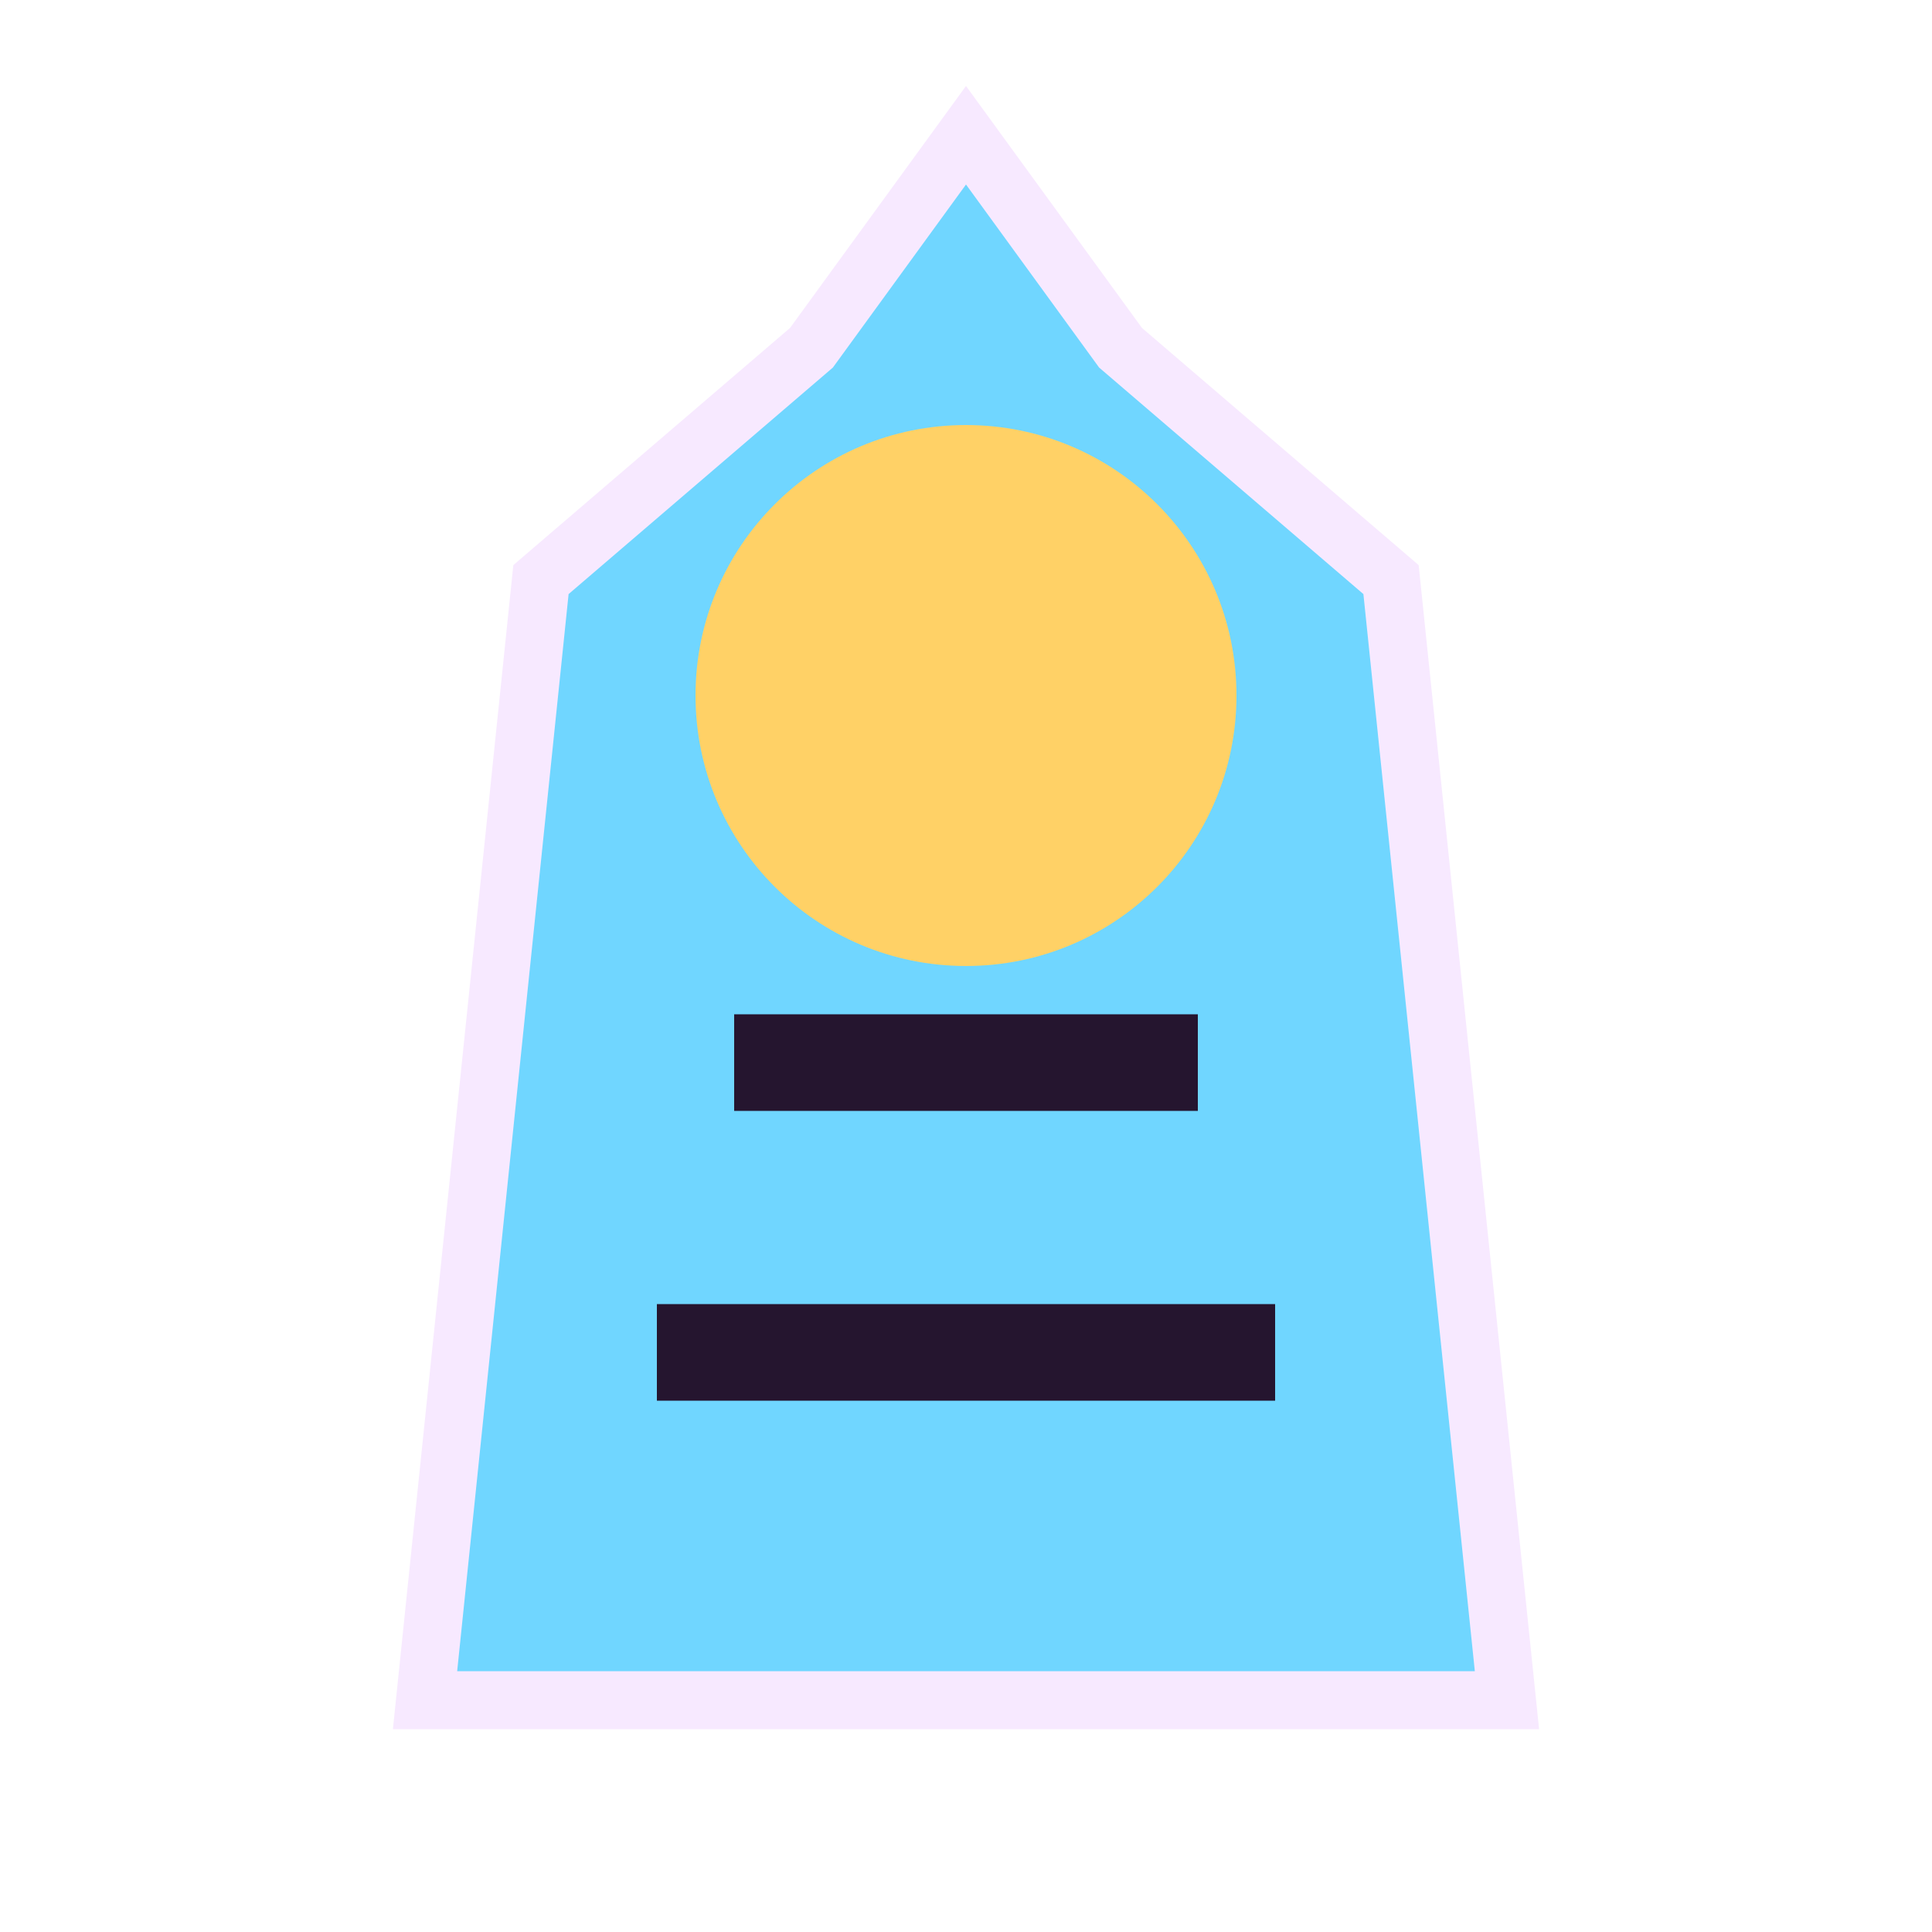
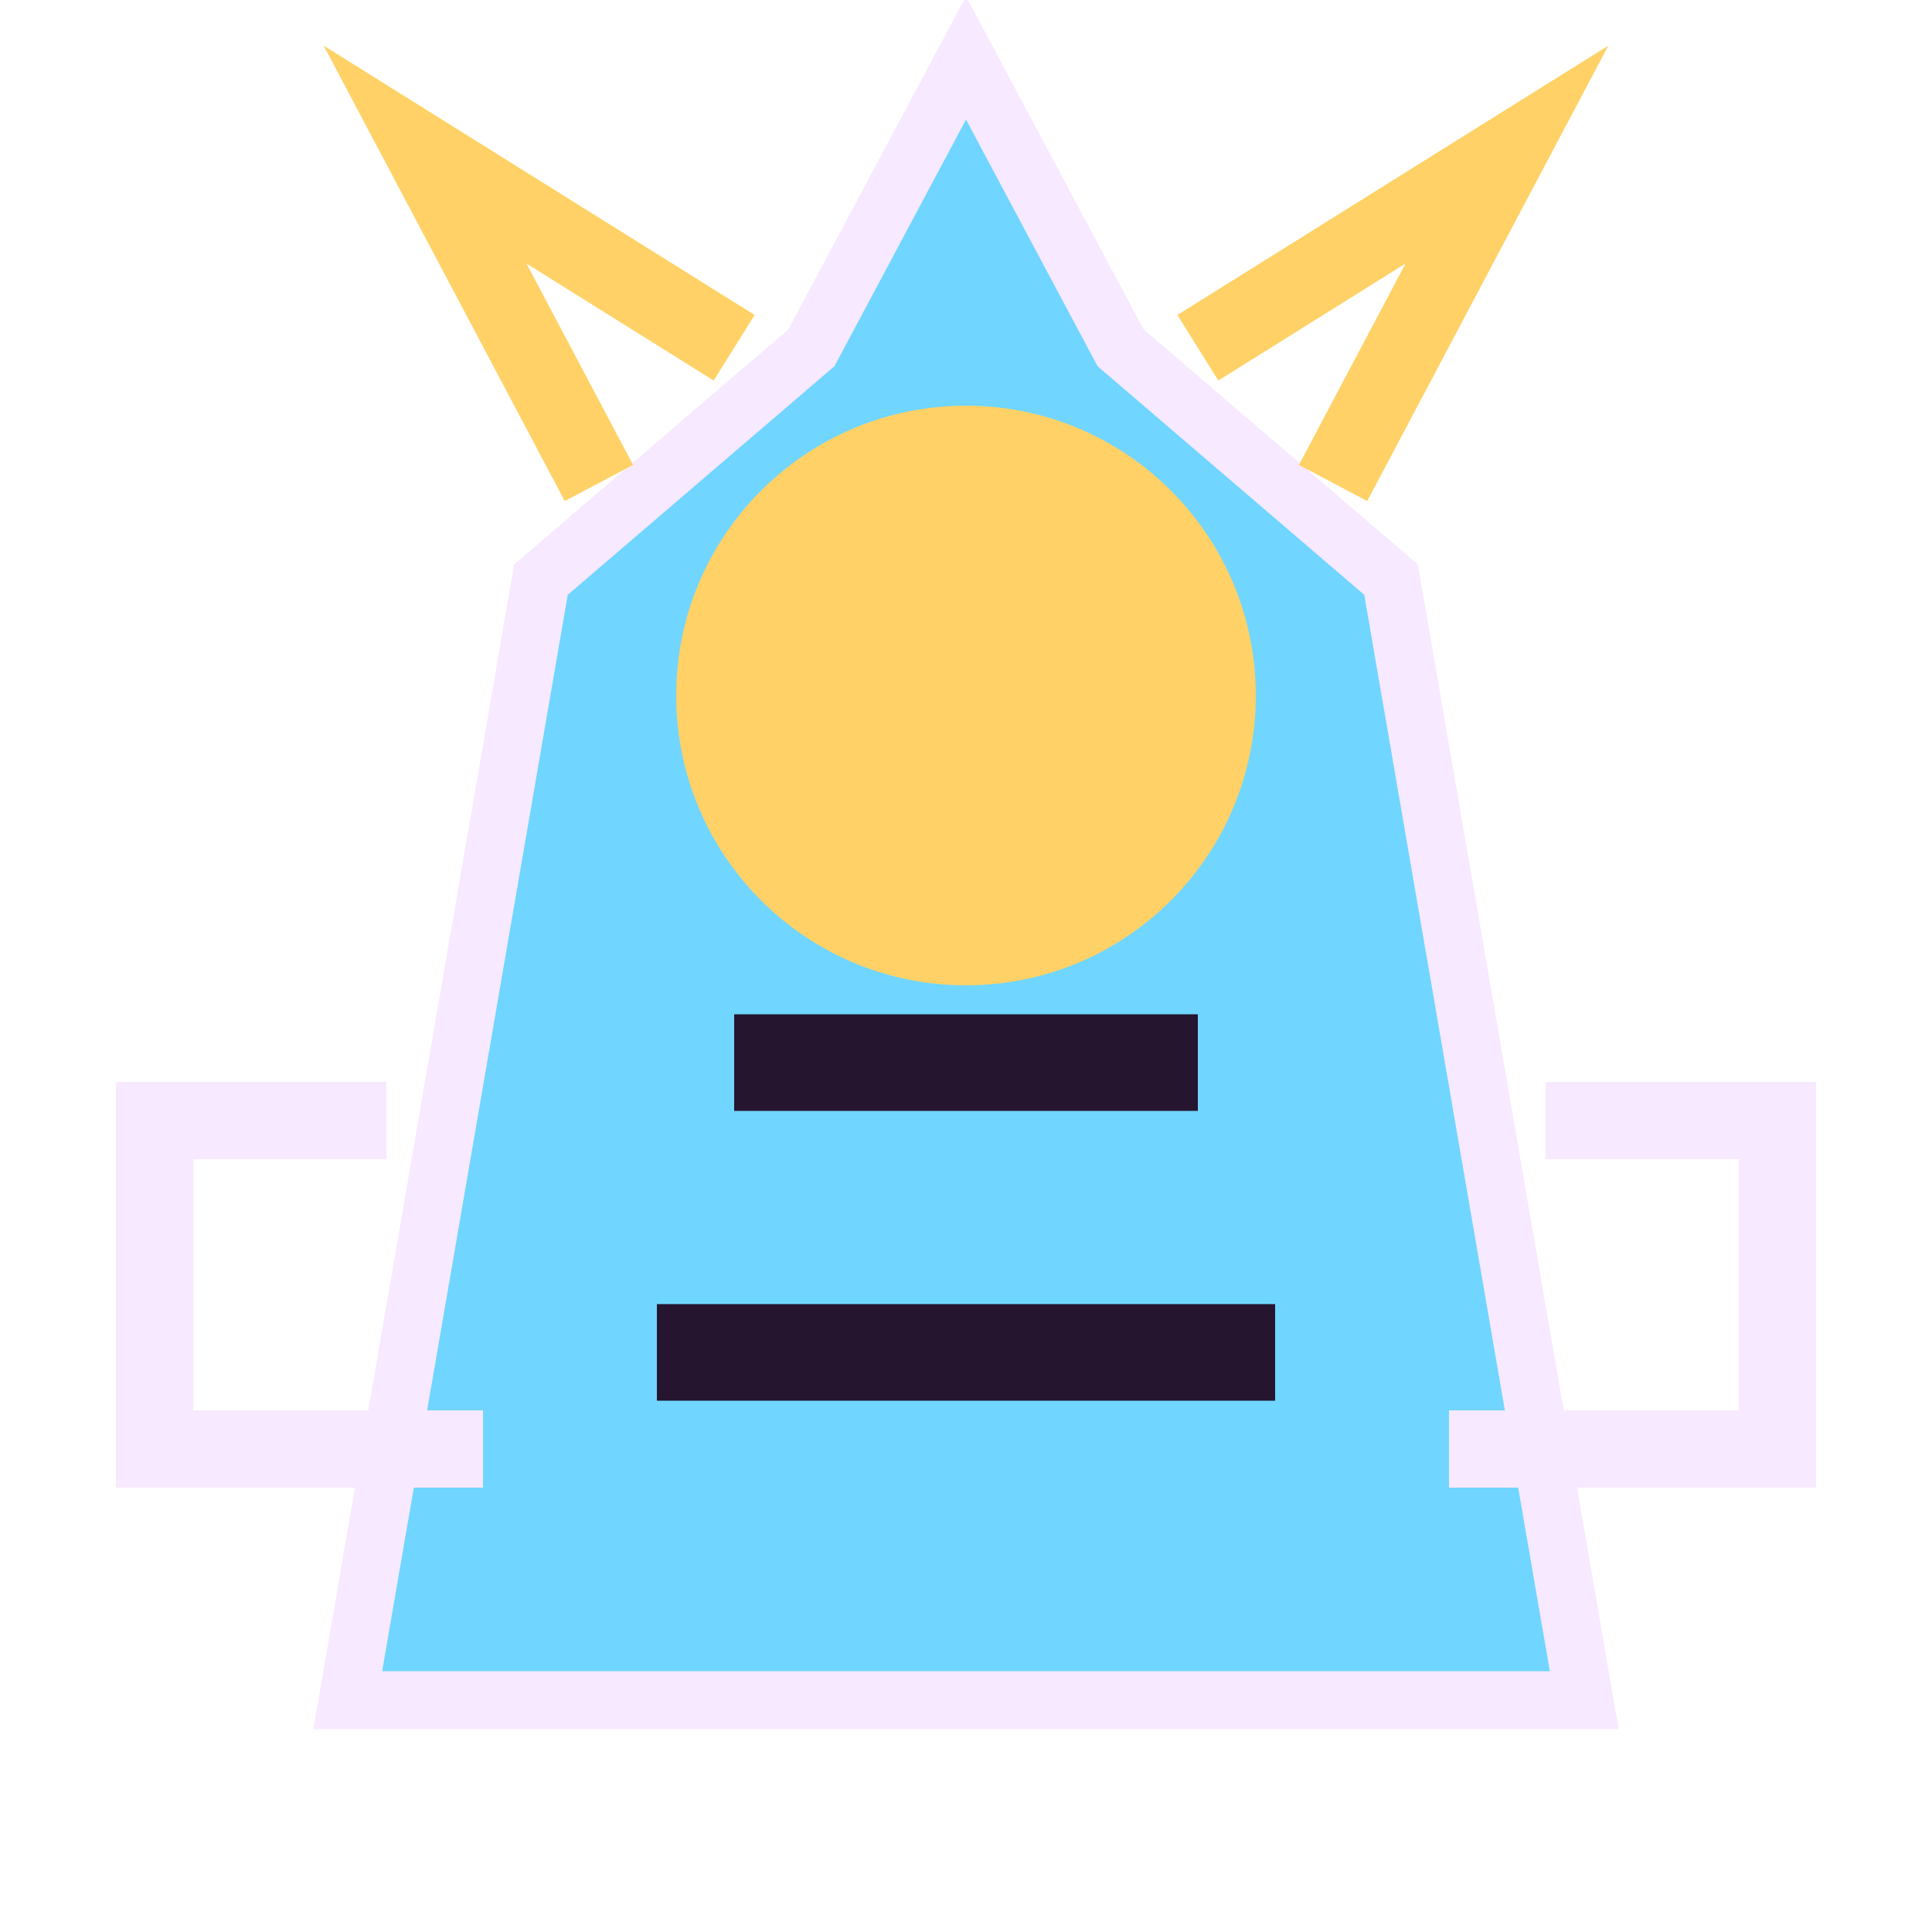
<svg xmlns="http://www.w3.org/2000/svg" viewBox="0 0 100 100">
  <g>
-     <path d="M22 88 L28 30 L42 18 L50 7 L58 18 L72 30 L78 88 Z" fill="#70D6FF" stroke="#F7E9FF" stroke-width="3" />
-     <circle cx="50" cy="36" r="14" fill="#FFD166" />
+     <path d="M18 88 L28 30 L42 18 L50 3 L58 18 L72 30 L82 88 Z" fill="#70D6FF" stroke="#F7E9FF" stroke-width="3" />
+     <circle cx="50" cy="36" r="15" fill="#FFD166" />
    <path d="M34 70H66M38 55H62" stroke="#25152F" stroke-width="5" />
+     <path d="M20 58H8V75H25M80 58H92V75H75" fill="none" stroke="#F7E9FF" stroke-width="4" />
+     <path d="M31 25L22 8 38 18M69 25L78 8 62 18" fill="none" stroke="#FFD166" stroke-width="4" />
  </g>
</svg>
